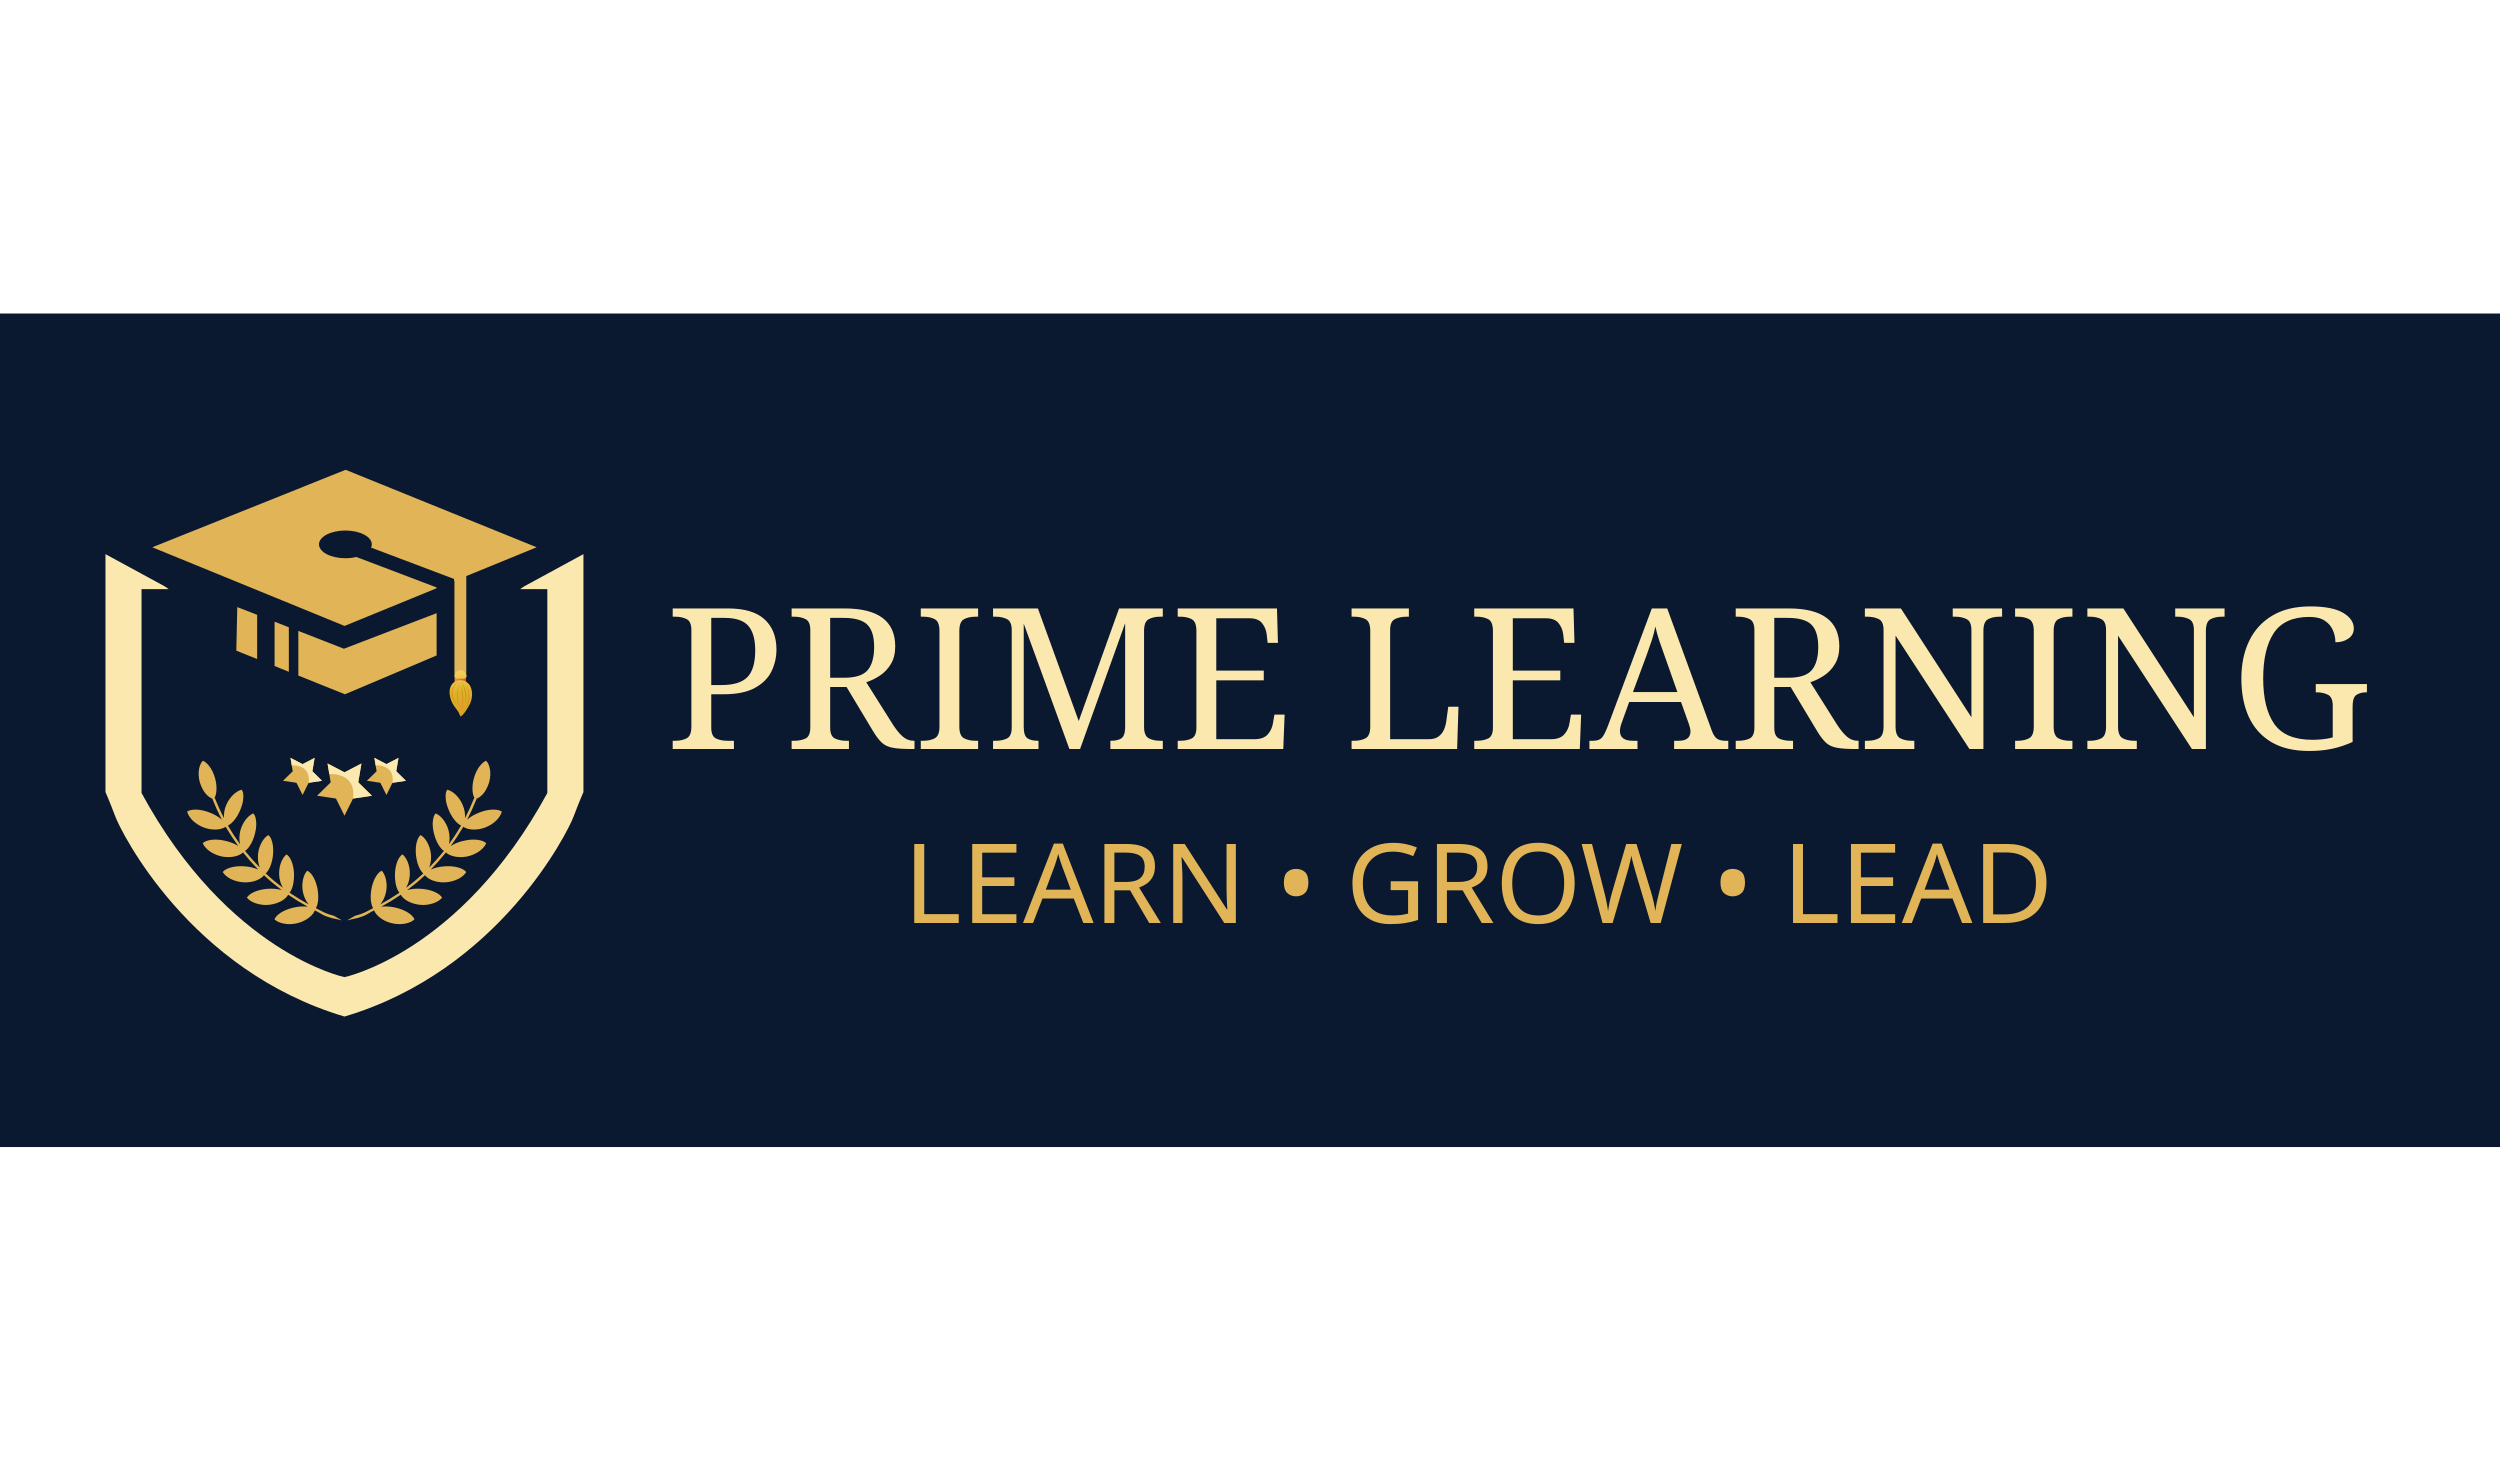
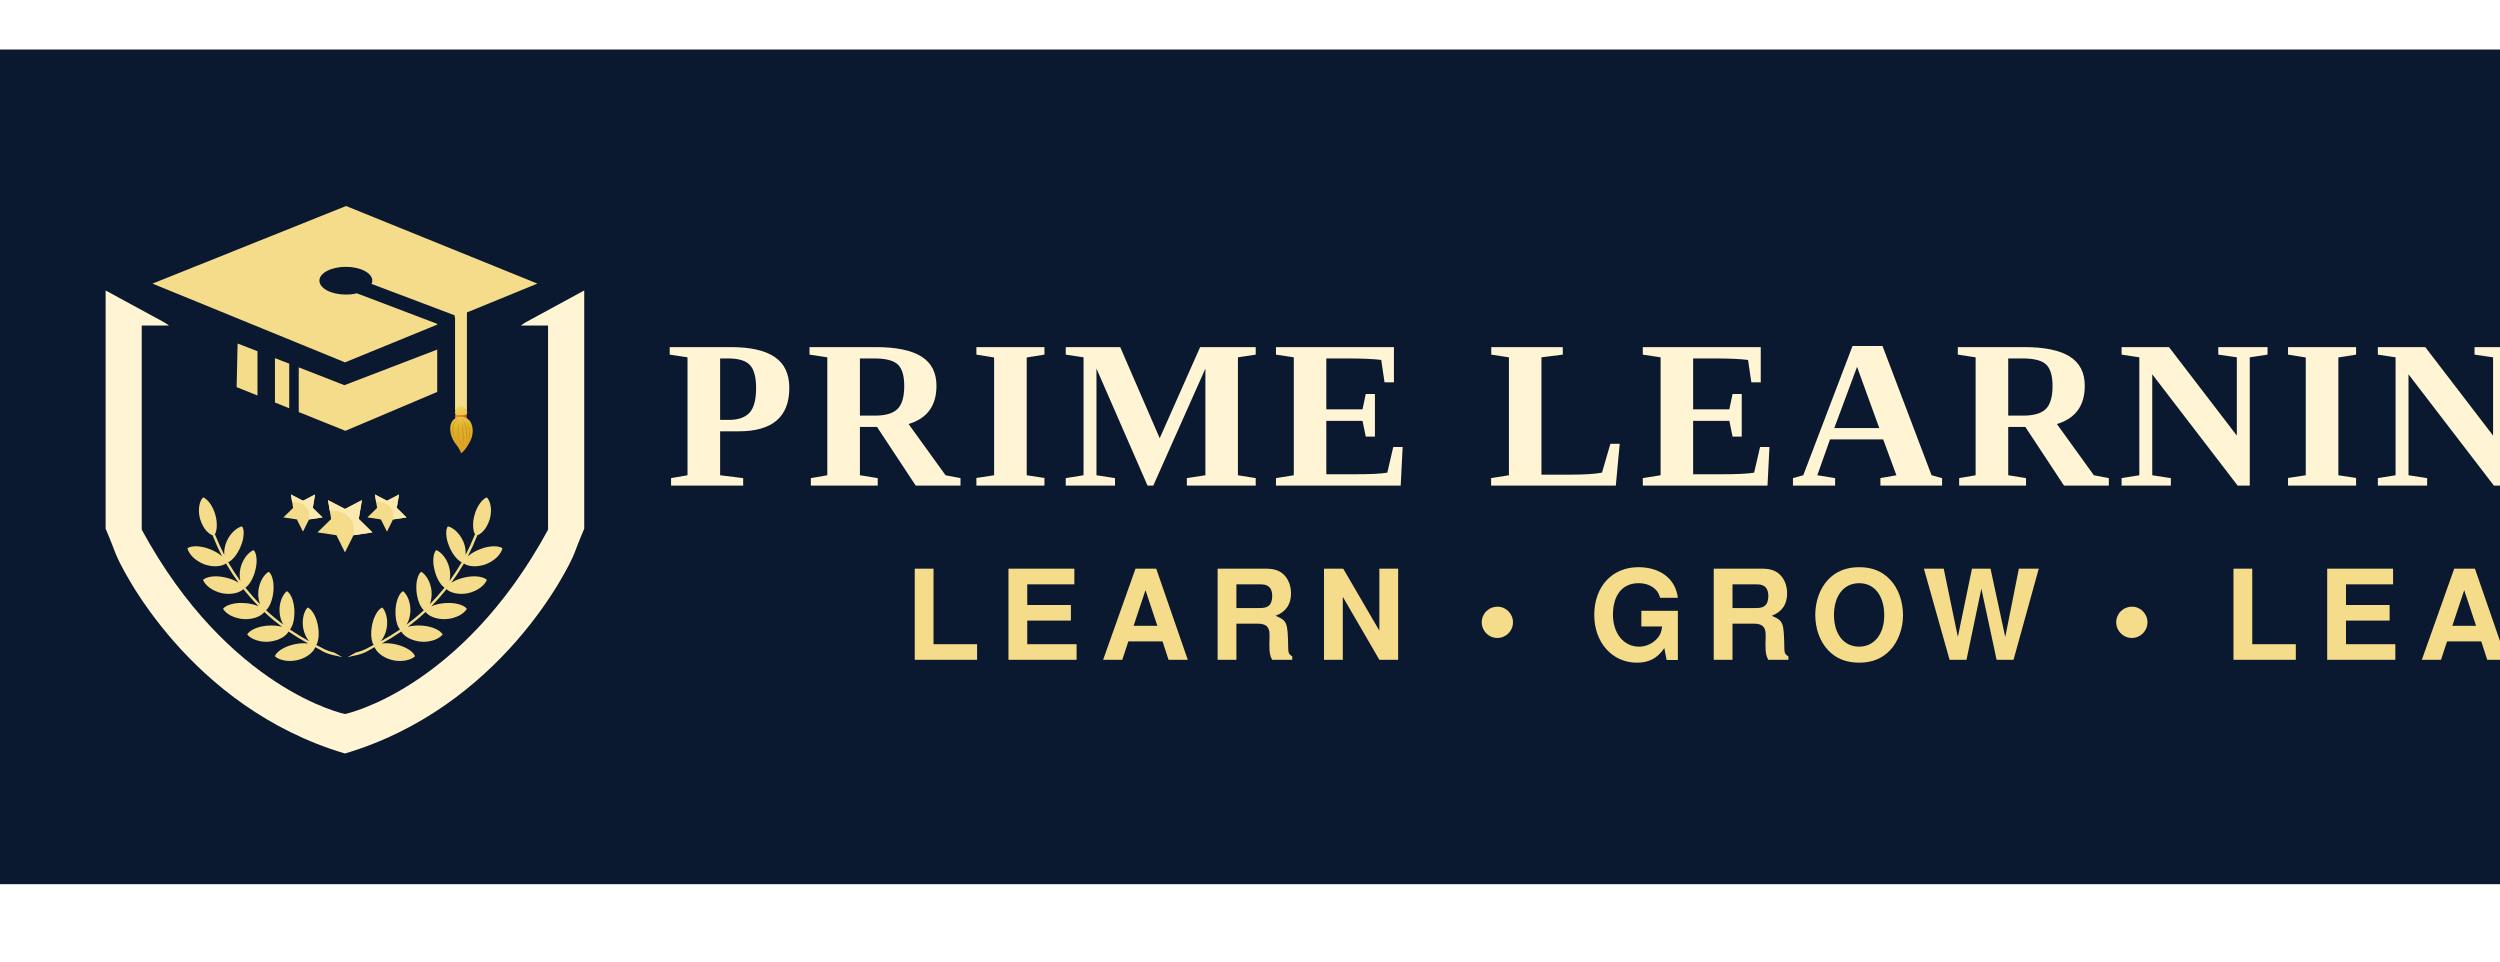
- <svg xmlns="http://www.w3.org/2000/svg" xmlns:xlink="http://www.w3.org/1999/xlink" version="1.1" viewBox="0 0 520.71 304.2">
+ <svg xmlns="http://www.w3.org/2000/svg" xmlns:xlink="http://www.w3.org/1999/xlink" version="1.1" viewBox="0 55 520 200" text-rendering="geometricPrecision">
  <defs>
    <style>
      .st0 {
-         font-family: Georgia, Georgia;
-         font-size: 41.01px;
+         font-family: Georgia, 'Times New Roman', Times, serif;
+         font-size: 44px;
+         font-weight: 700;
+         letter-spacing: 0.05em;
+         fill: #FFF5D4;
      }

      .st0, .st1 {
-         fill: #fbe8ae;
+         fill: #FFF5D4;
      }

      .st2 {
        fill: #eaa821;
      }

      .st3 {
        fill: #0a192f;
      }

      .st4 {
        fill: url(#linear-gradient1);
      }

      .st5 {
        isolation: isolate;
      }

      .st6 {
-         font-family: Montserrat-Regular, Montserrat;
-         font-size: 23.04px;
+         font-family: -apple-system, BlinkMacSystemFont, 'Segoe UI', Helvetica, Arial, sans-serif;
+         font-size: 26px;
+         font-weight: 600;
+         letter-spacing: 0.14em;
+         fill: #F5DC8A;
      }

      .st6, .st7 {
-         fill: #e0b457;
+         fill: #F5DC8A;
      }

      .st8 {
        fill: #f68c1f;
        mix-blend-mode: darken;
      }

      .st9 {
        fill: #fce9af;
      }

      .st10 {
        fill: url(#Orange);
      }

      .st11 {
        fill: url(#linear-gradient);
      }
    </style>
    <linearGradient id="linear-gradient" x1="94.96" y1="136.3" x2="98.43" y2="152.9" gradientUnits="userSpaceOnUse">
      <stop offset="0" stop-color="#e38b25" />
      <stop offset=".07" stop-color="#e9a73b" />
      <stop offset=".16" stop-color="#f0c452" />
      <stop offset=".21" stop-color="#f3d05b" />
      <stop offset=".32" stop-color="#e9c547" />
      <stop offset=".47" stop-color="#dab328" />
      <stop offset=".75" stop-color="#dea026" />
      <stop offset="1" stop-color="#e38b25" />
    </linearGradient>
    <linearGradient id="Orange" x1="94.69" y1="141.67" x2="97.08" y2="141.67" gradientUnits="userSpaceOnUse">
      <stop offset="0" stop-color="#f2954d" />
      <stop offset=".5" stop-color="#eb6f24" />
      <stop offset="1" stop-color="#d15a27" />
    </linearGradient>
    <linearGradient id="linear-gradient1" x1="94.32" y1="136.44" x2="97.78" y2="152.99" xlink:href="#linear-gradient" />
  </defs>
  <g class="st5">
    <g id="Layer_1">
      <g>
        <rect class="st3" x="-14.32" y="65.3" width="549.35" height="173.61" />
        <text class="st0" transform="translate(138.55 156.01)">
          <tspan x="0" y="0">PRIME LEARNING</tspan>
        </text>
        <text class="st6" transform="translate(188.19 192.24)">
          <tspan x="0" y="0">LEARN • GROW • LEAD</tspan>
        </text>
        <g>
          <g>
            <g>
              <path class="st7" d="M71.22,191.7c-.89-.23-1.99-.45-1.99-.45.25.06-.07,0,0,0-2.07-.53-2.22-.93-3.65-1.64-.33.92-1.59,2.14-3.55,2.65-2.11.56-4.11-.01-4.86-.77.35-.94,1.87-1.97,3.94-2.45,1.13-.26,2.16-.3,2.99-.19-1.31-.71-2.58-1.48-3.81-2.32h0s-.02-.01-.03-.02c-.07-.05-.14-.09-.21-.14h0s-.01-.02-.02-.02c-.22.4-.63.83-1.23,1.21-.68.42-1.59.76-2.68.89-1.1.14-2.09-.05-2.93-.33-.83-.28-1.44-.74-1.77-1.15.48-.87,2.15-1.68,4.26-1.84,1.16-.09,2.19.02,2.99.25-1.23-.92-2.43-1.9-3.55-2.96-.04-.04-.09-.08-.13-.13-.59.79-2.12,1.57-4.17,1.49-1.09-.04-2.06-.36-2.85-.75-.77-.41-1.32-.94-1.58-1.4.6-.79,2.39-1.35,4.48-1.19,1.07.06,1.99.3,2.72.59.07.03.13.06.2.09-1.04-1.06-2.03-2.17-2.97-3.33h0s-.04-.04-.05-.07c-.04-.05-.09-.1-.13-.16h0s0-.02-.01-.02c-.7.69-2.33,1.23-4.35.87-1.06-.21-1.99-.66-2.7-1.17-.69-.53-1.17-1.13-1.35-1.62.71-.69,2.57-.99,4.61-.51,1.05.22,1.93.58,2.6.99.07.04.13.08.2.13-.91-1.25-1.76-2.54-2.54-3.87-.03-.05-.06-.11-.09-.16-.8.58-2.49.87-4.43.21-1.01-.37-1.87-.94-2.5-1.56-.6-.63-.99-1.29-1.1-1.81.8-.57,2.69-.59,4.64.18.99.38,1.83.86,2.42,1.37.06.05.11.1.17.15-.73-1.41-1.38-2.85-1.97-4.33l.08-.03c-.43-.13-.91-.45-1.38-.96-.55-.59-1-1.45-1.32-2.47-.57-2.06-.07-3.86.64-4.5.91.37,2,1.72,2.52,3.6.29.94.34,1.85.3,2.61-.04.65-.2,1.2-.43,1.59l.09-.04c.57,1.44,1.21,2.85,1.92,4.23,0-.06-.02-.1-.02-.16-.03-.79.09-1.71.49-2.64.82-1.88,2.25-2.95,3.21-3.16.25.32.38.87.34,1.57-.02.69-.17,1.53-.56,2.46-.65,1.69-1.75,3.04-2.65,3.44.03.05.05.1.08.15.76,1.29,1.58,2.54,2.46,3.76-.01-.05-.03-.09-.04-.14-.16-.77-.15-1.71.08-2.69.53-1.99,1.79-3.26,2.71-3.61.29.28.5.81.57,1.51.1.68.05,1.54-.18,2.51-.39,1.76-1.28,3.26-2.11,3.79.04.05.08.11.13.17.93,1.15,1.91,2.25,2.95,3.31-.02-.05-.04-.09-.06-.14-.28-.73-.4-1.67-.32-2.67.22-2.04,1.29-3.49,2.15-3.97.33.24.61.73.79,1.41.2.66.27,1.53.2,2.51-.13,1.81-.79,3.42-1.53,4.07.04.04.08.08.12.12,1.1,1.03,2.26,1.98,3.46,2.88-.42-.7-.74-1.64-.79-2.72-.09-2.04.76-3.65,1.53-4.24.71.39,1.41,1.76,1.55,3.73.07.98-.02,1.93-.21,2.71-.16.66-.41,1.19-.7,1.53.07.05.14.1.22.15,1.21.82,2.47,1.59,3.76,2.29-.53-.63-.99-1.52-1.2-2.59-.39-1.99.22-3.73.89-4.42.76.28,1.65,1.54,2.09,3.46.39,1.8.24,3.5-.28,4.33,1.4.69,1.79,1.1,3.77,1.6" />
              <path class="st2" d="M69.59,190.73" />
            </g>
            <g>
              <path class="st7" d="M72.28,191.7c.89-.23,1.99-.45,1.99-.45-.25.06.07,0,0,0,2.07-.53,2.22-.93,3.65-1.64.33.92,1.59,2.14,3.55,2.65,2.11.56,4.11-.01,4.86-.77-.35-.94-1.87-1.97-3.94-2.45-1.13-.26-2.16-.3-2.99-.19,1.31-.71,2.58-1.48,3.81-2.32h0s.02-.01.03-.02c.07-.05.14-.09.21-.14h0s.01-.02.02-.02c.22.4.63.83,1.23,1.21.68.42,1.59.76,2.68.89,1.1.14,2.09-.05,2.93-.33.83-.28,1.44-.74,1.77-1.15-.48-.87-2.15-1.68-4.26-1.84-1.16-.09-2.19.02-2.99.25,1.23-.92,2.43-1.9,3.55-2.96.04-.04.09-.08.13-.13.59.79,2.12,1.57,4.17,1.49,1.09-.04,2.06-.36,2.85-.75.77-.41,1.32-.94,1.58-1.4-.6-.79-2.39-1.35-4.48-1.19-1.07.06-1.99.3-2.72.59-.07.03-.13.06-.2.09,1.04-1.06,2.03-2.17,2.97-3.33h0s.04-.04.05-.07c.04-.05.09-.1.13-.16h0s0-.02.01-.02c.7.69,2.33,1.23,4.35.87,1.06-.21,1.99-.66,2.7-1.17.69-.53,1.17-1.13,1.35-1.62-.71-.69-2.57-.99-4.61-.51-1.05.22-1.93.58-2.6.99-.07.04-.13.08-.2.13.91-1.25,1.76-2.54,2.54-3.87.03-.05.06-.11.09-.16.8.58,2.49.87,4.43.21,1.01-.37,1.87-.94,2.5-1.56.6-.63.99-1.29,1.1-1.81-.8-.57-2.69-.59-4.64.18-.99.38-1.83.86-2.42,1.37-.06.05-.11.1-.17.15.73-1.41,1.38-2.85,1.97-4.33l-.08-.03c.43-.13.91-.45,1.38-.96.55-.59,1-1.45,1.32-2.47.57-2.06.07-3.86-.64-4.5-.91.37-2,1.72-2.52,3.6-.29.94-.34,1.85-.3,2.61.04.65.2,1.2.43,1.59l-.09-.04c-.57,1.44-1.21,2.85-1.92,4.23,0-.06.02-.1.02-.16.03-.79-.09-1.71-.49-2.64-.82-1.88-2.25-2.95-3.21-3.16-.25.32-.38.87-.34,1.57.02.69.17,1.53.56,2.46.65,1.69,1.75,3.04,2.65,3.44-.03.05-.05.1-.08.15-.76,1.29-1.58,2.54-2.46,3.76.01-.05.03-.09.04-.14.16-.77.15-1.71-.08-2.69-.53-1.99-1.79-3.26-2.71-3.61-.29.28-.5.81-.57,1.51-.1.68-.05,1.54.18,2.51.39,1.76,1.28,3.26,2.11,3.79-.04.05-.08.11-.13.17-.93,1.15-1.91,2.25-2.95,3.31.02-.05.04-.09.06-.14.28-.73.4-1.67.32-2.67-.22-2.04-1.29-3.49-2.15-3.97-.33.24-.61.73-.79,1.41-.2.66-.27,1.53-.2,2.51.13,1.81.79,3.42,1.53,4.07-.04.04-.08.08-.12.12-1.1,1.03-2.26,1.98-3.46,2.88.42-.7.74-1.64.79-2.72.09-2.04-.76-3.65-1.53-4.24-.71.39-1.41,1.76-1.55,3.73-.07.98.02,1.93.21,2.71.16.66.41,1.19.7,1.53-.07.05-.14.1-.22.15-1.21.82-2.47,1.59-3.76,2.29.53-.63.99-1.52,1.2-2.59.39-1.99-.22-3.73-.89-4.42-.76.28-1.65,1.54-2.09,3.46-.39,1.8-.24,3.5.28,4.33-1.4.69-1.79,1.1-3.77,1.6" />
              <path class="st2" d="M73.91,190.73" />
            </g>
          </g>
          <g>
            <polygon class="st7" points="49.42 126.45 53.56 128.06 53.56 137.27 49.22 135.52 49.42 126.45" />
            <polygon class="st7" points="57.19 129.49 60.16 130.65 60.16 139.92 57.19 138.72 57.19 129.49" />
            <polygon class="st7" points="90.94 127.71 90.94 136.52 71.84 144.61 62.14 140.71 62.14 131.41 71.63 135.12 90.94 127.71" />
            <path class="st7" d="M111.78,113.99l-39.8-16.14-40.26,16.14,40.04,16.38,19.18-7.85v-.16l-16.71-6.35c-.7.17-1.48.26-2.3.26-3.04,0-5.49-1.29-5.49-2.89s2.46-2.88,5.49-2.88,5.51,1.28,5.51,2.88c0,.24-.05.46-.16.67l17.29,6.54v.44l17.21-7.04Z" />
            <rect class="st7" x="94.65" y="116.7" width="2.47" height="23.58" />
            <g>
              <path class="st11" d="M97.17,140.75c0,.64-.57,1.16-1.27,1.16s-1.27-.52-1.27-1.16.57-1.16,1.27-1.16,1.27.52,1.27,1.16Z" />
              <path class="st10" d="M95.89,141.37c-1,0-1.2-.17-1.2-.17v.94h2.39v-.94s-.19.17-1.19.17Z" />
              <path class="st4" d="M97.63,142.46c-.4-.49-1.04-.79-1.71-.79-.75,0-1.46.37-1.85.96-.94,1.45-.2,3.61.83,4.86.06.07.12.15.18.23.01.02.03.04.04.06.04.06.09.12.13.18.01.02.02.03.03.05.04.07.09.14.13.2,0,0,0,.02.01.02.05.08.09.15.13.23.16.3.29.58.39.82.6-.47,1.02-1.09,1.41-1.72.41-.66.76-1.34.9-2.1.36-1.99-.62-3.03-.62-3.02Z" />
              <path class="st8" d="M95.24,142.05s-.06.06-.16.18c-.1.11-.23.29-.36.5-.07.11-.13.23-.19.36-.03.07-.05.14-.08.2-.03.07-.06.14-.07.22-.02.07-.04.15-.06.23-.01.08-.02.16-.03.24l-.02.12v.12s0,.24,0,.24c.01.16.03.33.06.48.05.16.07.31.12.46.06.14.11.29.16.42.06.13.13.25.19.36.03.06.06.11.09.16.03.05.06.1.09.14.06.09.11.16.15.23.08.13.13.2.13.2,0,0-.06-.07-.16-.18-.05-.06-.11-.13-.18-.21-.03-.04-.07-.08-.11-.13-.03-.05-.07-.1-.1-.16-.07-.11-.15-.23-.23-.36-.06-.13-.13-.28-.2-.43-.06-.15-.1-.31-.14-.48-.03-.17-.05-.34-.07-.51v-.26s.01-.13.01-.13l.02-.13c.01-.08.03-.17.04-.25.03-.08.05-.16.07-.24.02-.08.05-.15.09-.22.03-.07.06-.14.1-.21.08-.13.15-.25.23-.36.07-.11.16-.2.23-.28.07-.08.14-.14.2-.2.11-.1.19-.15.19-.15Z" />
              <path class="st8" d="M95.67,142.05s-.02.09-.05.24c-.02.08-.04.17-.06.27-.02.11-.04.23-.07.36-.05.26-.09.57-.12.9-.02.16-.03.33-.04.51-.02.17-.01.35-.01.52,0,.18.01.35.02.52.02.17.03.34.06.5.04.16.05.32.09.46.04.14.08.28.12.41.05.12.1.24.14.34.04.1.1.18.13.25.08.14.12.22.12.22,0,0-.06-.07-.15-.2-.04-.07-.11-.14-.16-.24-.05-.1-.11-.21-.17-.33-.05-.13-.1-.26-.15-.41-.05-.15-.08-.31-.12-.47-.03-.17-.05-.34-.07-.51,0-.18-.02-.36-.02-.53,0-.18,0-.36.02-.53.01-.18.03-.35.06-.51.02-.17.06-.33.09-.48.03-.15.07-.29.1-.42.07-.26.14-.47.19-.62.05-.15.09-.23.09-.23Z" />
              <path class="st8" d="M95.99,142.68s.03.08.08.23c.04.15.11.35.16.61.03.13.05.26.08.41.02.15.05.3.07.46.04.32.07.66.08,1.01,0,.17,0,.34,0,.51,0,.17-.01.34-.02.5,0,.16-.03.32-.04.46-.01.15-.03.29-.05.41-.03.26-.09.47-.12.61-.04.15-.06.23-.06.23,0,0,0-.09.02-.24,0-.07.02-.17.02-.27,0-.1.01-.22.02-.35,0-.13.02-.27.02-.41,0-.15.01-.3.01-.46,0-.16,0-.33,0-.49,0-.17,0-.34-.01-.51,0-.34-.03-.68-.06-1-.03-.32-.05-.62-.09-.87-.03-.25-.06-.47-.09-.62-.03-.15-.04-.23-.04-.23Z" />
              <path class="st8" d="M96.18,141.99s.05.07.12.19c.07.13.18.31.27.53.1.23.2.49.29.79.04.15.09.3.12.46.03.16.07.32.09.48.03.16.04.32.05.48.02.16.01.32,0,.47,0,.15-.01.3-.03.44,0,.07-.01.14-.02.2-.01.06-.02.13-.03.19-.02.12-.04.23-.07.33-.03.1-.05.18-.07.25-.04.14-.07.21-.07.21,0,0,.01-.08.03-.22.01-.07.02-.15.04-.25,0-.1.02-.21.03-.33,0-.06.01-.12.02-.19,0-.06,0-.13,0-.2,0-.14,0-.28,0-.43,0-.15,0-.3-.03-.46-.01-.16-.03-.32-.05-.47-.02-.16-.05-.32-.08-.47-.03-.16-.07-.31-.1-.45-.04-.14-.07-.29-.11-.42-.04-.13-.08-.26-.12-.37-.08-.23-.15-.42-.2-.55-.05-.13-.09-.21-.09-.21Z" />
              <path class="st8" d="M97.17,142.68s.16.3.31.78c.03.12.08.25.11.39.04.14.07.29.09.44.03.15.04.32.06.48.01.16.02.33.02.5-.01.17,0,.33-.04.5-.02.16-.04.33-.09.48-.04.15-.07.3-.13.44-.06.13-.09.27-.16.38-.06.11-.12.21-.17.3-.06.09-.12.16-.16.22-.09.12-.14.19-.14.19,0,0,.04-.07.11-.2.04-.06.08-.14.13-.23.04-.09.08-.2.13-.31.06-.11.08-.24.13-.38.05-.13.07-.28.1-.43.04-.15.05-.31.07-.46.02-.16.02-.32.03-.48,0-.16,0-.33,0-.49-.02-.16-.02-.32-.04-.47-.02-.15-.04-.3-.06-.44-.02-.14-.05-.27-.07-.39-.06-.24-.1-.44-.14-.58-.04-.14-.06-.22-.06-.22Z" />
            </g>
          </g>
          <path class="st1" d="M121.52,115.42v49.55s-.86,1.95-2.04,5.08c-1.16,3.14-15.45,32.09-47.73,41.68-32.29-9.59-46.58-38.54-47.74-41.68-1.18-3.14-2.04-5.08-2.04-5.08v-49.55l12.34,6.71.84.58h-5.67v42.46c18.1,33.36,42.27,38.35,42.27,38.35,0,0,24.15-4.99,42.25-38.35v-42.46h-5.67l.84-.58,12.34-6.71Z" />
          <g>
            <g>
              <polygon class="st7" points="71.75 169.89 73.53 166.33 77.46 165.74 74.62 162.95 75.28 159.02 71.75 160.86 68.22 159.02 68.88 162.95 66.04 165.74 69.98 166.33 71.75 169.89" />
              <path class="st9" d="M74.62,162.95l.66-3.92-3.53,1.84-3.53-1.84.37,2.2s5.67-.5,4.94,5.1l3.94-.59-2.84-2.79Z" />
            </g>
            <g>
              <polygon class="st7" points="63.02 165.58 64.28 163.04 67.08 162.62 65.06 160.64 65.53 157.85 63.02 159.15 60.5 157.85 60.97 160.64 58.95 162.62 61.75 163.04 63.02 165.58" />
              <path class="st9" d="M65.06,160.64l.47-2.79-2.51,1.31-2.51-1.31.26,1.57s4.03-.35,3.51,3.63l2.8-.42-2.02-1.99Z" />
            </g>
            <g>
              <polygon class="st7" points="80.49 165.58 81.75 163.04 84.55 162.62 82.53 160.64 83 157.85 80.49 159.15 77.97 157.85 78.44 160.64 76.42 162.62 79.22 163.04 80.49 165.58" />
              <path class="st9" d="M82.53,160.64l.47-2.79-2.51,1.31-2.51-1.31.26,1.57s4.03-.35,3.51,3.63l2.8-.42-2.02-1.99Z" />
            </g>
          </g>
        </g>
      </g>
    </g>
  </g>
</svg>
